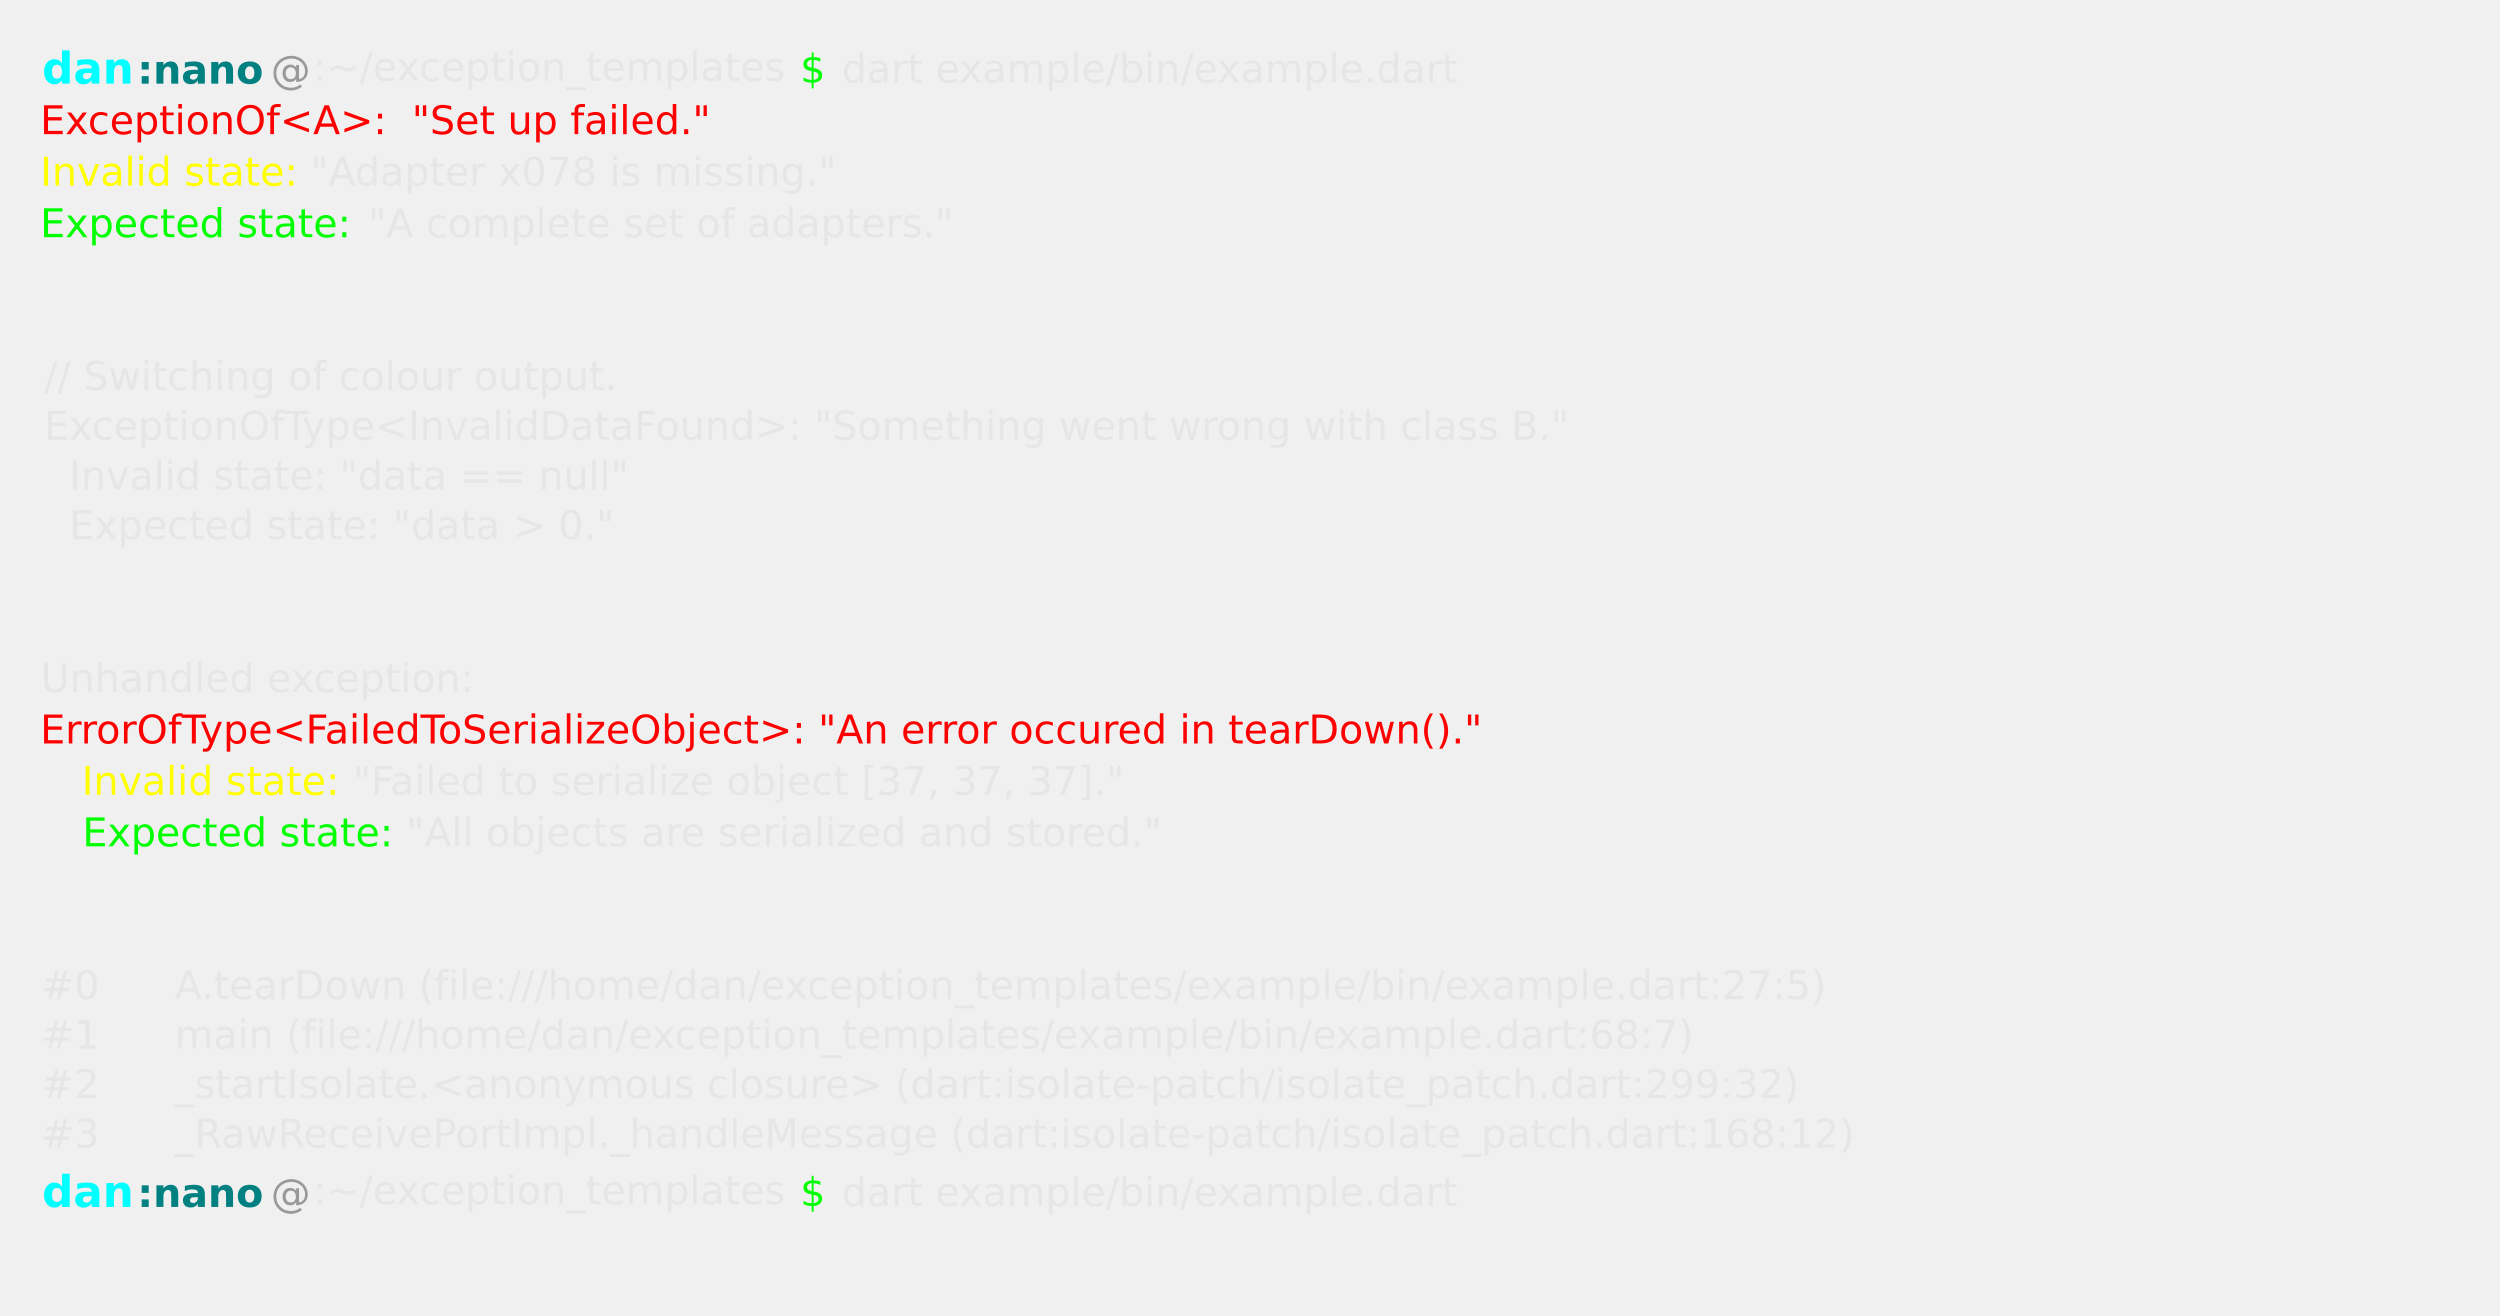
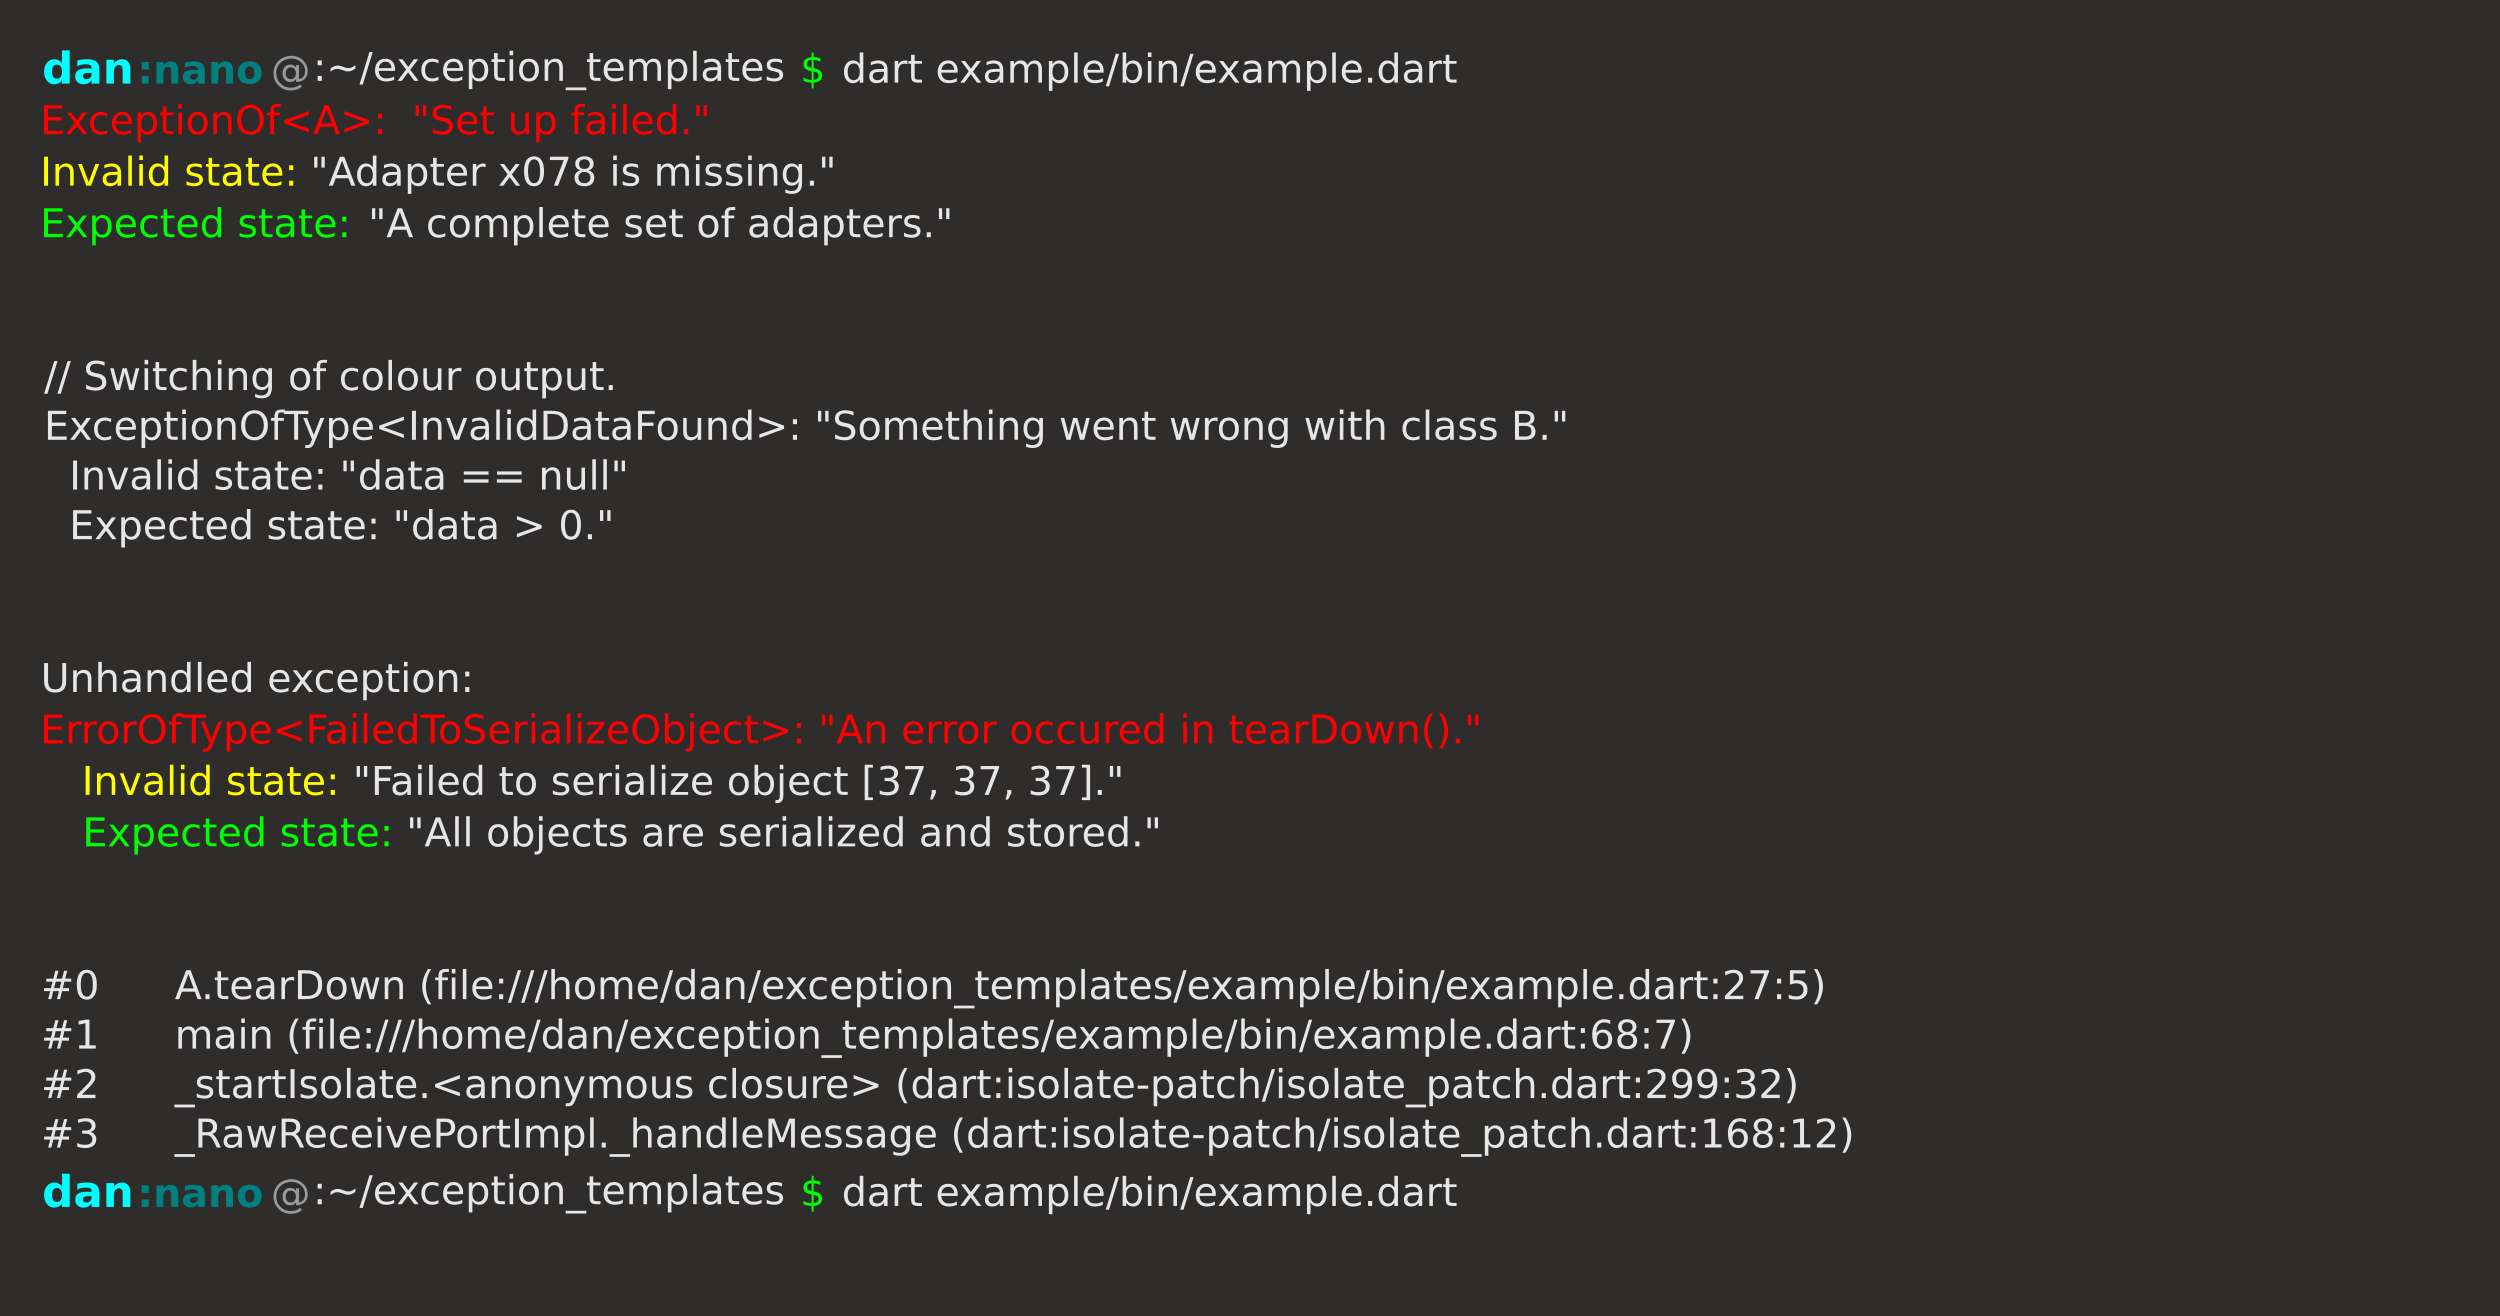
<svg xmlns="http://www.w3.org/2000/svg" width="285mm" height="150mm" viewBox="0 0 285 150" version="1.1" id="svg8">
  <defs id="defs2">
    <marker orient="auto" refY="0" refX="0" id="marker2854" style="overflow:visible">
      <path id="path2852" d="M 5.77,0 -2.88,5 V -5 Z" style="fill:#800080;fill-opacity:1;fill-rule:evenodd;stroke:#800080;stroke-width:1pt;stroke-opacity:1" transform="scale(0.4)" />
    </marker>
    <marker orient="auto" refY="0" refX="0" id="marker2850" style="overflow:visible">
      <path id="path2848" d="M 5.77,0 -2.88,5 V -5 Z" style="fill:#800080;fill-opacity:1;fill-rule:evenodd;stroke:#800080;stroke-width:1pt;stroke-opacity:1" transform="scale(0.4)" />
    </marker>
    <marker orient="auto" refY="0" refX="0" id="marker2846" style="overflow:visible">
      <path id="path2844" d="M 5.77,0 -2.88,5 V -5 Z" style="fill:#800080;fill-opacity:1;fill-rule:evenodd;stroke:#800080;stroke-width:1pt;stroke-opacity:1" transform="scale(0.4)" />
    </marker>
    <marker orient="auto" refY="0" refX="0" id="marker2834" style="overflow:visible">
      <path id="path2832" d="M 5.77,0 -2.88,5 V -5 Z" style="fill:#f59a11;fill-opacity:1;fill-rule:evenodd;stroke:#f59a11;stroke-width:1pt;stroke-opacity:1" transform="scale(0.4)" />
    </marker>
    <marker orient="auto" refY="0" refX="0" id="marker2828" style="overflow:visible">
      <path id="path2634" d="M 5.77,0 -2.88,5 V -5 Z" style="fill:#f59a11;fill-opacity:1;fill-rule:evenodd;stroke:#f59a11;stroke-width:1pt;stroke-opacity:1" transform="scale(0.4)" />
    </marker>
    <marker orient="auto" refY="0" refX="0" id="marker2825" style="overflow:visible">
      <path id="path2823" d="M 5.77,0 -2.88,5 V -5 Z" style="fill:#f59a11;fill-opacity:1;fill-rule:evenodd;stroke:#f59a11;stroke-width:1pt;stroke-opacity:1" transform="scale(-0.4)" />
    </marker>
    <marker orient="auto" refY="0" refX="0" id="marker2817" style="overflow:visible">
      <path id="path2815" d="M 5.77,0 -2.88,5 V -5 Z" style="fill:#f59a11;fill-opacity:1;fill-rule:evenodd;stroke:#f59a11;stroke-width:1pt;stroke-opacity:1" transform="scale(-0.4)" />
    </marker>
    <marker orient="auto" refY="0" refX="0" id="marker2801" style="overflow:visible">
      <path id="path2799" d="M 5.77,0 -2.88,5 V -5 Z" style="fill:#f59a11;fill-opacity:1;fill-rule:evenodd;stroke:#f59a11;stroke-width:1pt;stroke-opacity:1" transform="scale(-0.4)" />
    </marker>
    <marker orient="auto" refY="0" refX="0" id="marker2793" style="overflow:visible">
      <path id="path2791" d="M 5.77,0 -2.88,5 V -5 Z" style="fill:#f59a11;fill-opacity:1;fill-rule:evenodd;stroke:#f59a11;stroke-width:1pt;stroke-opacity:1" transform="scale(-0.4)" />
    </marker>
    <marker orient="auto" refY="0" refX="0" id="marker2781" style="overflow:visible">
      <path id="path2779" d="M 5.77,0 -2.88,5 V -5 Z" style="fill:#f59a11;fill-opacity:1;fill-rule:evenodd;stroke:#f59a11;stroke-width:1pt;stroke-opacity:1" transform="scale(-0.4)" />
    </marker>
    <marker orient="auto" refY="0" refX="0" id="marker2773" style="overflow:visible">
      <path id="path2771" d="M 5.77,0 -2.88,5 V -5 Z" style="fill:#f59a11;fill-opacity:1;fill-rule:evenodd;stroke:#f59a11;stroke-width:1pt;stroke-opacity:1" transform="scale(-0.4)" />
    </marker>
    <marker orient="auto" refY="0" refX="0" id="marker2765" style="overflow:visible">
      <path id="path2763" d="M 5.77,0 -2.88,5 V -5 Z" style="fill:#f59a11;fill-opacity:1;fill-rule:evenodd;stroke:#f59a11;stroke-width:1pt;stroke-opacity:1" transform="scale(-0.4)" />
    </marker>
    <marker orient="auto" refY="0" refX="0" id="marker2761" style="overflow:visible">
      <path id="path2759" d="M 5.77,0 -2.88,5 V -5 Z" style="fill:#f59a11;fill-opacity:1;fill-rule:evenodd;stroke:#f59a11;stroke-width:1pt;stroke-opacity:1" transform="scale(-0.8)" />
    </marker>
    <marker orient="auto" refY="0" refX="0" id="marker2755" style="overflow:visible">
      <path id="path2625" d="M 5.77,0 -2.88,5 V -5 Z" style="fill:#f59a11;fill-opacity:1;fill-rule:evenodd;stroke:#f59a11;stroke-width:1pt;stroke-opacity:1" transform="scale(-0.4)" />
    </marker>
    <marker orient="auto" refY="0" refX="0" id="marker2752" style="overflow:visible">
      <path id="path2622" d="M 5.77,0 -2.88,5 V -5 Z" style="fill:#000000;fill-opacity:1;fill-rule:evenodd;stroke:#f59a11;stroke-width:1pt;stroke-opacity:1" transform="scale(-0.8)" />
    </marker>
    <marker orient="auto" refY="0" refX="0" id="marker2483" style="overflow:visible">
      <path id="path2481" d="M 5.77,0 -2.88,5 V -5 Z" style="fill:#f59a11;fill-opacity:1;fill-rule:evenodd;stroke:#f59a11;stroke-width:1pt;stroke-opacity:1" transform="scale(-0.4)" />
    </marker>
    <marker orient="auto" refY="0" refX="0" id="marker2475" style="overflow:visible">
      <path id="path2473" d="M 5.77,0 -2.88,5 V -5 Z" style="fill:#f59a11;fill-opacity:1;fill-rule:evenodd;stroke:#f59a11;stroke-width:1pt;stroke-opacity:1" transform="scale(-0.4)" />
    </marker>
    <marker style="overflow:visible" id="marker2453" refX="0" refY="0" orient="auto">
      <path transform="scale(-0.4)" style="fill:#f59a11;fill-opacity:1;fill-rule:evenodd;stroke:#f59a11;stroke-width:1pt;stroke-opacity:1" d="M 5.77,0 -2.88,5 V -5 Z" id="path2451" />
    </marker>
    <marker orient="auto" refY="0" refX="0" id="marker12224" style="overflow:visible">
      <path id="path12222" d="M 5.77,0 -2.88,5 V -5 Z" style="fill:#f59a11;fill-opacity:1;fill-rule:evenodd;stroke:#f59a11;stroke-width:1pt;stroke-opacity:1" transform="scale(-0.4)" />
    </marker>
    <marker orient="auto" refY="0" refX="0" id="marker10408" style="overflow:visible">
      <path id="path10406" d="M 5.77,0 -2.88,5 V -5 Z" style="fill:#f59a11;fill-opacity:1;fill-rule:evenodd;stroke:#f59a11;stroke-width:1pt;stroke-opacity:1" transform="scale(-0.4)" />
    </marker>
    <marker orient="auto" refY="0" refX="0" id="marker9594" style="overflow:visible">
      <path id="path9592" d="M 5.77,0 -2.88,5 V -5 Z" style="fill:#f59a11;fill-opacity:1;fill-rule:evenodd;stroke:#f59a11;stroke-width:1pt;stroke-opacity:1" transform="scale(-0.4)" />
    </marker>
    <marker orient="auto" refY="0" refX="0" id="marker8846" style="overflow:visible">
      <path id="path8844" d="M 5.77,0 -2.88,5 V -5 Z" style="fill:#f59a11;fill-opacity:1;fill-rule:evenodd;stroke:#f59a11;stroke-width:1pt;stroke-opacity:1" transform="scale(-0.4)" />
    </marker>
    <marker orient="auto" refY="0" refX="0" id="marker7900" style="overflow:visible">
      <path id="path7898" d="M 5.77,0 -2.88,5 V -5 Z" style="fill:#f59a11;fill-opacity:1;fill-rule:evenodd;stroke:#f59a11;stroke-width:1pt;stroke-opacity:1" transform="scale(-0.4)" />
    </marker>
    <marker orient="auto" refY="0" refX="0" id="marker6672" style="overflow:visible">
      <path id="path6670" d="M 5.77,0 -2.88,5 V -5 Z" style="fill:#f59a11;fill-opacity:1;fill-rule:evenodd;stroke:#f59a11;stroke-width:1pt;stroke-opacity:1" transform="scale(-0.4)" />
    </marker>
    <marker orient="auto" refY="0" refX="0" id="marker4250" style="overflow:visible">
      <path id="path4248" d="M 5.77,0 -2.88,5 V -5 Z" style="fill:#f59a11;fill-opacity:1;fill-rule:evenodd;stroke:#f59a11;stroke-width:1pt;stroke-opacity:1" transform="scale(-0.4)" />
    </marker>
    <marker style="overflow:visible" id="marker3268" refX="0" refY="0" orient="auto">
      <path transform="scale(-0.4)" style="fill:#f59a11;fill-opacity:1;fill-rule:evenodd;stroke:#f59a11;stroke-width:1pt;stroke-opacity:1" d="M 5.77,0 -2.88,5 V -5 Z" id="path3266" />
    </marker>
    <marker style="overflow:visible" id="marker3012" refX="0" refY="0" orient="auto">
      <path transform="scale(-0.4)" style="fill:#f59a11;fill-opacity:1;fill-rule:evenodd;stroke:#f59a11;stroke-width:1pt;stroke-opacity:1" d="M 5.77,0 -2.88,5 V -5 Z" id="path3010" />
    </marker>
    <marker orient="auto" refY="0" refX="0" id="marker1634" style="overflow:visible">
      <path id="path1632" d="M 5.77,0 -2.88,5 V -5 Z" style="fill:#f59a11;fill-opacity:1;fill-rule:evenodd;stroke:#f59a11;stroke-width:1pt;stroke-opacity:1" transform="scale(-0.8)" />
    </marker>
    <marker orient="auto" refY="0" refX="0" id="marker1564" style="overflow:visible">
      <path id="path1562" style="fill:#f59a11;fill-opacity:1;fill-rule:evenodd;stroke:#f59a11;stroke-width:0.625;stroke-linejoin:round;stroke-opacity:1" d="M 8.719,4.034 -2.207,0.016 8.719,-4.002 c -1.745,2.372 -1.735,5.617 -6e-7,8.035 z" transform="matrix(1.1,0,0,1.1,1.1,0)" />
    </marker>
    <marker orient="auto" refY="0" refX="0" id="TriangleInL" style="overflow:visible">
      <path id="path1093" d="M 5.77,0 -2.88,5 V -5 Z" style="fill:#f59a11;fill-opacity:1;fill-rule:evenodd;stroke:#f59a11;stroke-width:1pt;stroke-opacity:1" transform="scale(-0.8)" />
    </marker>
    <marker orient="auto" refY="0" refX="0" id="EmptyTriangleOutL" style="overflow:visible">
      <path id="path1120" d="M 5.77,0 -2.88,5 V -5 Z" style="fill:#ffffff;fill-rule:evenodd;stroke:#f59a11;stroke-width:1pt;stroke-opacity:1" transform="matrix(0.8,0,0,0.8,-4.8,0)" />
    </marker>
    <marker orient="auto" refY="0" refX="0" id="Arrow1Mend" style="overflow:visible">
      <path id="path969" d="M 0,0 5,-5 -12.5,0 5,5 Z" style="fill:#f59a11;fill-opacity:1;fill-rule:evenodd;stroke:#f59a11;stroke-width:1pt;stroke-opacity:1" transform="matrix(-0.4,0,0,-0.4,-4,0)" />
    </marker>
    <marker orient="auto" refY="0" refX="0" id="Arrow1Send" style="overflow:visible">
      <path id="path975" d="M 0,0 5,-5 -12.5,0 5,5 Z" style="fill:#f59a11;fill-opacity:1;fill-rule:evenodd;stroke:#f59a11;stroke-width:1pt;stroke-opacity:1" transform="matrix(-0.2,0,0,-0.2,-1.2,0)" />
    </marker>
    <marker orient="auto" refY="0" refX="0" id="TriangleOutM" style="overflow:visible">
      <path id="path1105" d="M 5.77,0 -2.88,5 V -5 Z" style="fill:#f59a11;fill-opacity:1;fill-rule:evenodd;stroke:#f59a11;stroke-width:1pt;stroke-opacity:1" transform="scale(0.4)" />
    </marker>
    <marker orient="auto" refY="0" refX="0" id="TriangleInM" style="overflow:visible">
      <path id="path1096" d="M 5.77,0 -2.88,5 V -5 Z" style="fill:#f59a11;fill-opacity:1;fill-rule:evenodd;stroke:#f59a11;stroke-width:1pt;stroke-opacity:1" transform="scale(-0.4)" />
    </marker>
    <marker orient="auto" refY="0" refX="0" id="Arrow2Lstart" style="overflow:visible">
      <path id="path978" style="fill:#f59a11;fill-opacity:1;fill-rule:evenodd;stroke:#f59a11;stroke-width:0.625;stroke-linejoin:round;stroke-opacity:1" d="M 8.719,4.034 -2.207,0.016 8.719,-4.002 c -1.745,2.372 -1.735,5.617 -6e-7,8.035 z" transform="matrix(1.1,0,0,1.1,1.1,0)" />
    </marker>
    <marker orient="auto" refY="0" refX="0" id="Arrow1Lstart" style="overflow:visible">
      <path id="path960" d="M 0,0 5,-5 -12.5,0 5,5 Z" style="fill:#f59a11;fill-opacity:1;fill-rule:evenodd;stroke:#f59a11;stroke-width:1pt;stroke-opacity:1" transform="matrix(0.8,0,0,0.8,10,0)" />
    </marker>
  </defs>
  <g id="layer1" transform="translate(-19.96834,-102.7856)">
    <text xml:space="preserve" style="font-style:normal;font-variant:normal;font-weight:bold;font-stretch:normal;font-size:3.881px;line-height:1.25;font-family:'DejaVu Sans';-inkscape-font-specification:'DejaVu Sans Bold';letter-spacing:-5.292px;word-spacing:0px;writing-mode:tb-rl;fill:#000000;fill-opacity:1;stroke:none;stroke-width:0.265" x="52.151" y="265.621" id="text934">
      <tspan id="tspan932" x="265.621" y="49.726" style="writing-mode:tb-rl;stroke-width:0.265" />
    </text>
    <text xml:space="preserve" style="font-style:normal;font-variant:normal;font-weight:bold;font-stretch:normal;font-size:3.881px;line-height:1.25;font-family:'DejaVu Sans';-inkscape-font-specification:'DejaVu Sans Bold';letter-spacing:-5.292px;word-spacing:0px;fill:#000000;fill-opacity:1;stroke:none;stroke-width:0.265" x="56.436" y="267.246" id="text938">
      <tspan id="tspan936" x="56.436" y="270.68" style="stroke-width:0.265" />
    </text>
    <text xml:space="preserve" style="font-style:normal;font-variant:normal;font-weight:bold;font-stretch:normal;font-size:3.881px;line-height:1.25;font-family:'DejaVu Sans';-inkscape-font-specification:'DejaVu Sans Bold';letter-spacing:-5.292px;word-spacing:0px;fill:#000000;fill-opacity:1;stroke:none;stroke-width:0.265" x="68.552" y="265.522" id="text946">
      <tspan id="tspan944" x="68.552" y="268.956" style="stroke-width:0.265" />
    </text>
    <flowRoot xml:space="preserve" id="flowRoot948" style="font-style:normal;font-variant:normal;font-weight:bold;font-stretch:normal;font-size:14.667px;line-height:1.25;font-family:'DejaVu Sans';-inkscape-font-specification:'DejaVu Sans Bold';letter-spacing:-20px;word-spacing:0px;fill:#000000;fill-opacity:1;stroke:none" transform="matrix(0.2645833,0,0,0.2645833,26.24471,211.8462)">
      <flowRegion id="flowRegion950">
        <rect id="rect952" width="63.104" height="31.831" x="88.42" y="200.079" />
      </flowRegion>
      <flowPara id="flowPara954" />
    </flowRoot>
    <flowRoot xml:space="preserve" id="flowRoot956" style="font-style:normal;font-variant:normal;font-weight:bold;font-stretch:normal;font-size:14.667px;line-height:1.25;font-family:'DejaVu Sans';-inkscape-font-specification:'DejaVu Sans Bold';letter-spacing:-20px;word-spacing:0px;fill:#000000;fill-opacity:1;stroke:none" transform="matrix(0.2645833,0,0,0.2645833,26.24471,211.8462)">
      <flowRegion id="flowRegion958">
        <rect id="rect960" width="56.03" height="30.342" x="76.878" y="197.659" />
      </flowRegion>
      <flowPara id="flowPara962" />
    </flowRoot>
    <text xml:space="preserve" style="font-style:normal;font-variant:normal;font-weight:bold;font-stretch:normal;font-size:3.881px;line-height:1.25;font-family:'DejaVu Sans';-inkscape-font-specification:'DejaVu Sans Bold';letter-spacing:-5.292px;word-spacing:0px;direction:ltr;fill:#000000;fill-opacity:1;stroke:none;stroke-width:0.265" x="69.783" y="268.724" id="text966">
      <tspan id="tspan964" x="69.783" y="272.157" style="direction:ltr;stroke-width:0.265" />
    </text>
    <flowRoot xml:space="preserve" id="flowRoot972" style="font-style:normal;font-variant:normal;font-weight:bold;font-stretch:normal;font-size:14.667px;line-height:1.25;font-family:'DejaVu Sans';-inkscape-font-specification:'DejaVu Sans Bold';letter-spacing:100px;word-spacing:0px;direction:rtl;fill:#000000;fill-opacity:1;stroke:none" transform="matrix(0.2645833,0,0,0.2645833,26.24471,211.8462)">
      <flowRegion id="flowRegion974" style="letter-spacing:100px">
        <rect id="rect976" width="234.545" height="42.255" x="148.917" y="188.166" style="letter-spacing:100px" />
      </flowRegion>
      <flowPara id="flowPara978" />
    </flowRoot>
    <flowRoot xml:space="preserve" id="flowRoot1254" style="font-style:normal;font-variant:normal;font-weight:bold;font-stretch:normal;font-size:14.667px;line-height:1.25;font-family:'DejaVu Sans';-inkscape-font-specification:'DejaVu Sans Bold';letter-spacing:0px;word-spacing:0px;direction:rtl;fill:#000000;fill-opacity:1;stroke:none">
      <flowRegion id="flowRegion1256">
        <rect id="rect1258" width="130.303" height="31.645" x="149.662" y="-572.6" />
      </flowRegion>
      <flowPara id="flowPara1260" />
    </flowRoot>
    <flowRoot xml:space="preserve" id="flowRoot1481" style="font-style:normal;font-variant:normal;font-weight:bold;font-stretch:normal;font-size:14.667px;line-height:1.25;font-family:'DejaVu Sans';-inkscape-font-specification:'DejaVu Sans Bold';letter-spacing:0px;word-spacing:0px;direction:rtl;fill:#000000;fill-opacity:1;stroke:none" transform="matrix(0.2645833,0,0,0.2645833,26.24471,156.411)">
      <flowRegion id="flowRegion1483">
        <rect id="rect1485" width="384.346" height="173.746" x="396.982" y="64.684" />
      </flowRegion>
      <flowPara id="flowPara1487" />
    </flowRoot>
    <text xml:space="preserve" style="font-style:normal;font-variant:normal;font-weight:normal;font-stretch:normal;font-size:3.881px;line-height:1.25;font-family:'DejaVu Sans';-inkscape-font-specification:'DejaVu Sans';letter-spacing:0px;word-spacing:0px;direction:rtl;fill:#000000;fill-opacity:1;stroke:none;stroke-width:0.265" x="74.01" y="117.574" id="text1491">
      <tspan id="tspan1489" x="74.01" y="121.007" style="font-style:normal;font-variant:normal;font-weight:normal;font-stretch:normal;font-family:'DejaVu Sans';-inkscape-font-specification:'DejaVu Sans';stroke-width:0.265" />
      <tspan x="74.01" y="125.858" style="font-style:normal;font-variant:normal;font-weight:normal;font-stretch:normal;font-family:'DejaVu Sans';-inkscape-font-specification:'DejaVu Sans';stroke-width:0.265" id="tspan1493" />
    </text>
    <text xml:space="preserve" style="font-style:normal;font-variant:normal;font-weight:bold;font-stretch:normal;font-size:3.881px;line-height:1.25;font-family:'DejaVu Sans';-inkscape-font-specification:'DejaVu Sans Bold';letter-spacing:0px;word-spacing:0px;direction:ltr;fill:#02be3d;fill-opacity:1;stroke:none;stroke-width:0.265" x="129.833" y="219.637" id="text1517">
      <tspan id="tspan1515" x="129.833" y="223.071" style="font-style:normal;font-variant:normal;font-weight:bold;font-stretch:normal;font-family:'DejaVu Sans';-inkscape-font-specification:'DejaVu Sans Bold';direction:ltr;fill:#02be3d;fill-opacity:1;stroke-width:0.265" />
    </text>
    <text id="text1063" y="194.313" x="50.925" style="font-style:normal;font-variant:normal;font-weight:bold;font-stretch:normal;font-size:3.881px;line-height:1.25;font-family:'DejaVu Sans';-inkscape-font-specification:'DejaVu Sans Bold';text-align:center;writing-mode:tb-rl;direction:ltr;text-anchor:middle;opacity:1;fill:#00ff00;fill-opacity:0;stroke:#800080;stroke-width:0.7;stroke-linejoin:round;stroke-miterlimit:4;stroke-dasharray:none;stroke-dashoffset:0;stroke-opacity:1;paint-order:markers fill stroke" xml:space="preserve">
      <tspan style="stroke-width:0.7" y="48.499" x="194.313" id="tspan1061" />
    </text>
+     <rect style="opacity:1;fill:#2f2c2c;fill-opacity:1;stroke:#000000;stroke-width:0.7;stroke-linejoin:round;stroke-miterlimit:4;stroke-dasharray:none;stroke-dashoffset:0;stroke-opacity:0;paint-order:markers fill stroke" id="rect1734" width="286.941" height="151.342" x="19.307" y="101.973" />
    <g id="g1497" transform="translate(-43.01821,21.38637)">
      <text id="text1402" y="125.57" x="68.175" style="font-style:normal;font-variant:normal;font-weight:normal;font-stretch:normal;font-size:4.523px;line-height:1.25;font-family:'DejaVu Sans';-inkscape-font-specification:'DejaVu Sans';letter-spacing:0px;word-spacing:0px;direction:ltr;fill:#e6e6e6;fill-opacity:1;stroke:none;stroke-width:0.265" xml:space="preserve" transform="scale(0.9976308,1.002375)">
        <tspan style="font-style:normal;font-variant:normal;font-weight:normal;font-stretch:normal;font-family:'DejaVu Sans';-inkscape-font-specification:'DejaVu Sans';direction:ltr;fill:#e6e6e6;fill-opacity:1;stroke:none;stroke-width:0.265" y="125.57" x="68.175" id="tspan1400">// Switching of colour output.</tspan>
        <tspan style="font-style:normal;font-variant:normal;font-weight:normal;font-stretch:normal;font-family:'DejaVu Sans';-inkscape-font-specification:'DejaVu Sans';direction:ltr;fill:#e6e6e6;fill-opacity:1;stroke:none;stroke-width:0.265" y="131.223" x="68.175" id="tspan1071">ExceptionOfType&lt;InvalidDataFound&gt;: "Something went wrong with class B."</tspan>
        <tspan style="font-style:normal;font-variant:normal;font-weight:normal;font-stretch:normal;font-family:'DejaVu Sans';-inkscape-font-specification:'DejaVu Sans';direction:ltr;fill:#e6e6e6;fill-opacity:1;stroke:none;stroke-width:0.265" y="136.877" x="68.175" id="tspan1073">  Invalid state: "data == null"</tspan>
        <tspan style="font-style:normal;font-variant:normal;font-weight:normal;font-stretch:normal;font-family:'DejaVu Sans';-inkscape-font-specification:'DejaVu Sans';direction:ltr;fill:#e6e6e6;fill-opacity:1;stroke:none;stroke-width:0.265" y="142.53" x="68.175" id="tspan1075">  Expected state: "data &gt; 0."</tspan>
        <tspan style="font-style:normal;font-variant:normal;font-weight:normal;font-stretch:normal;font-family:'DejaVu Sans';-inkscape-font-specification:'DejaVu Sans';direction:ltr;fill:#e6e6e6;fill-opacity:1;stroke:none;stroke-width:0.265" y="148.183" x="68.175" id="tspan1059" />
        <tspan id="tspan2323" style="font-style:normal;font-variant:normal;font-weight:normal;font-stretch:normal;font-family:'DejaVu Sans';-inkscape-font-specification:'DejaVu Sans';direction:ltr;fill:#e6e6e6;fill-opacity:1;stroke:none;stroke-width:0.265" y="153.836" x="68.175" />
      </text>
      <g id="g1424">
        <text transform="scale(0.9998187,1.000181)" id="text1265" y="96.675" x="67.583" style="font-style:normal;font-variant:normal;font-weight:normal;font-stretch:normal;font-size:4.511px;line-height:1.25;font-family:'DejaVu Sans';-inkscape-font-specification:'DejaVu Sans';letter-spacing:0px;word-spacing:0px;direction:ltr;fill:#ff0000;fill-opacity:1;stroke:none;stroke-width:0.265" xml:space="preserve">
          <tspan style="font-style:normal;font-variant:normal;font-weight:normal;font-stretch:normal;font-family:'DejaVu Sans';-inkscape-font-specification:'DejaVu Sans';direction:ltr;fill:#ff0000;fill-opacity:1;stroke:none;stroke-width:0.265" y="96.675" x="67.583" id="tspan1263">ExceptionOf&lt;A&gt;:  "Set up failed."</tspan>
        </text>
        <g id="g1210" transform="translate(29.02778,4.0462589e-6)">
          <text xml:space="preserve" style="font-style:normal;font-variant:normal;font-weight:normal;font-stretch:normal;font-size:4.511px;line-height:1.25;font-family:'DejaVu Sans';-inkscape-font-specification:'DejaVu Sans';letter-spacing:0px;word-spacing:0px;direction:ltr;fill:#e6e6e6;fill-opacity:1;stroke:none;stroke-width:0.265" x="129.946" y="90.804" id="text1273" transform="scale(0.9998187,1.000181)">
            <tspan id="tspan1271" x="129.946" y="90.804" style="font-style:normal;font-variant:normal;font-weight:normal;font-stretch:normal;font-family:'DejaVu Sans';-inkscape-font-specification:'DejaVu Sans';direction:ltr;fill:#e6e6e6;fill-opacity:1;stroke:none;stroke-width:0.265">dart example/bin/example.dart</tspan>
          </text>
          <text id="text1285" y="90.804" x="123.769" style="font-style:normal;font-variant:normal;font-weight:normal;font-stretch:normal;font-size:4.511px;line-height:1.25;font-family:'DejaVu Sans';-inkscape-font-specification:'DejaVu Sans';letter-spacing:0px;word-spacing:0px;direction:ltr;fill:#e6e6e6;fill-opacity:1;stroke:none;stroke-width:0.265" xml:space="preserve" transform="scale(0.9998187,1.000181)">
            <tspan style="font-style:normal;font-variant:normal;font-weight:normal;font-stretch:normal;font-family:'DejaVu Sans';-inkscape-font-specification:'DejaVu Sans';direction:ltr;fill:#00ff00;fill-opacity:1;stroke:none;stroke-width:0.265" y="90.804" x="123.769" id="tspan1283"> $</tspan>
          </text>
          <g transform="translate(0.5275945,112.5553)" id="g1148">
            <text transform="scale(0.9998187,1.000181)" id="text1253" y="-21.931" x="67.691" style="font-style:normal;font-variant:normal;font-weight:normal;font-stretch:normal;font-size:4.511px;line-height:1.25;font-family:'DejaVu Sans';-inkscape-font-specification:'DejaVu Sans';letter-spacing:0px;word-spacing:0px;direction:ltr;fill:#e6e6e6;fill-opacity:1;stroke:none;stroke-width:0.265" xml:space="preserve">
              <tspan id="tspan1053" style="font-style:normal;font-variant:normal;font-weight:normal;font-stretch:normal;font-family:'DejaVu Sans';-inkscape-font-specification:'DejaVu Sans';direction:ltr;fill:#e6e6e6;fill-opacity:1;stroke:none;stroke-width:0.265" y="-21.931" x="67.691"> :~/exception_templates</tspan>
            </text>
            <g id="g1137">
              <text id="text1249" y="-21.62" x="38.242" style="font-style:normal;font-variant:normal;font-weight:bold;font-stretch:normal;font-size:4.963px;line-height:1.25;font-family:'DejaVu Sans';-inkscape-font-specification:'DejaVu Sans Bold';letter-spacing:0px;word-spacing:0px;direction:ltr;fill:#00ffff;fill-opacity:1;stroke:none;stroke-width:0.265" xml:space="preserve" transform="scale(0.9998187,1.000181)">
                <tspan style="direction:ltr;fill:#00ffff;fill-opacity:1;stroke:none;stroke-width:0.265" y="-21.62" x="38.242" id="tspan1247">dan</tspan>
              </text>
              <text xml:space="preserve" style="font-style:normal;font-variant:normal;font-weight:bold;font-stretch:normal;font-size:4.511px;line-height:1.25;font-family:'DejaVu Sans';-inkscape-font-specification:'DejaVu Sans Bold';letter-spacing:0px;word-spacing:0px;direction:ltr;fill:#008080;fill-opacity:1;stroke:none;stroke-width:0.265;" x="49.093" y="-21.62" id="text1261" transform="scale(0.9998187,1.000181)">
                <tspan id="tspan1259" x="49.093" y="-21.62" style="font-style:normal;font-variant:normal;font-weight:bold;font-stretch:normal;font-family:'DejaVu Sans';-inkscape-font-specification:'DejaVu Sans Bold';direction:ltr;fill:#008080;fill-opacity:1;stroke:none;stroke-width:0.265;">:nano </tspan>
              </text>
              <text id="text1553" y="-21.62" x="62.895" style="font-style:normal;font-variant:normal;font-weight:normal;font-stretch:normal;font-size:4.511px;line-height:1.25;font-family:'DejaVu Sans';-inkscape-font-specification:'DejaVu Sans';letter-spacing:0px;word-spacing:0px;direction:ltr;fill:#999999;fill-opacity:1;stroke:none;stroke-width:0.265" xml:space="preserve" transform="scale(0.9998187,1.000181)">
                <tspan style="direction:ltr;fill:#999999;stroke-width:0.265" y="-21.62" x="62.895" id="tspan1551"> @ </tspan>
              </text>
            </g>
          </g>
        </g>
        <g id="g1194" transform="translate(22.81125,0.3047373)">
          <text id="text1269" y="102.242" x="44.768" style="font-style:normal;font-variant:normal;font-weight:normal;font-stretch:normal;font-size:4.511px;line-height:1.25;font-family:'DejaVu Sans';-inkscape-font-specification:'DejaVu Sans';letter-spacing:0px;word-spacing:0px;direction:ltr;fill:#ffff00;fill-opacity:1;stroke:none;stroke-width:0.265" xml:space="preserve" transform="scale(0.9998187,1.000181)">
            <tspan style="font-style:normal;font-variant:normal;font-weight:normal;font-stretch:normal;font-family:'DejaVu Sans';-inkscape-font-specification:'DejaVu Sans';direction:ltr;fill:#ffff00;fill-opacity:1;stroke:none;stroke-width:0.265" y="102.242" x="44.768" id="tspan1267">Invalid state: </tspan>
          </text>
          <text xml:space="preserve" style="font-style:normal;font-variant:normal;font-weight:normal;font-stretch:normal;font-size:4.511px;line-height:1.25;font-family:'DejaVu Sans';-inkscape-font-specification:'DejaVu Sans';letter-spacing:0px;word-spacing:0px;direction:ltr;fill:#e6e6e6;fill-opacity:1;stroke:none;stroke-width:0.265" x="75.566" y="102.242" id="text1305-3" transform="scale(0.9998187,1.000181)">
            <tspan id="tspan1303-6" x="75.566" y="102.242" style="font-style:normal;font-variant:normal;font-weight:normal;font-stretch:normal;font-family:'DejaVu Sans';-inkscape-font-specification:'DejaVu Sans';direction:ltr;fill:#e6e6e6;fill-opacity:1;stroke:none;stroke-width:0.265">"Adapter x078 is missing."</tspan>
          </text>
        </g>
        <g id="g1220" transform="translate(23.23326,-0.2645769)">
          <text id="text1309" y="108.683" x="44.346" style="font-style:normal;font-variant:normal;font-weight:normal;font-stretch:normal;font-size:4.511px;line-height:1.25;font-family:'DejaVu Sans';-inkscape-font-specification:'DejaVu Sans';letter-spacing:0px;word-spacing:0px;direction:ltr;fill:#00ff00;fill-opacity:1;stroke:none;stroke-width:0.265" xml:space="preserve" transform="scale(0.9998187,1.000181)">
            <tspan style="font-style:normal;font-variant:normal;font-weight:normal;font-stretch:normal;font-family:'DejaVu Sans';-inkscape-font-specification:'DejaVu Sans';direction:ltr;fill:#00ff00;fill-opacity:1;stroke:none;stroke-width:0.265" y="108.683" x="44.346" id="tspan1307">Expected state: </tspan>
          </text>
          <text transform="scale(0.9998187,1.000181)" id="text1214" y="108.683" x="81.734" style="font-style:normal;font-variant:normal;font-weight:normal;font-stretch:normal;font-size:4.511px;line-height:1.25;font-family:'DejaVu Sans';-inkscape-font-specification:'DejaVu Sans';letter-spacing:0px;word-spacing:0px;direction:ltr;fill:#e6e6e6;fill-opacity:1;stroke:none;stroke-width:0.265" xml:space="preserve">
            <tspan style="font-style:normal;font-variant:normal;font-weight:normal;font-stretch:normal;font-family:'DejaVu Sans';-inkscape-font-specification:'DejaVu Sans';direction:ltr;fill:#e6e6e6;fill-opacity:1;stroke:none;stroke-width:0.265" y="108.683" x="81.734" id="tspan1212">"A complete set of adapters."</tspan>
          </text>
        </g>
      </g>
      <g transform="translate(26.25116,-0.2165972)" id="g1316">
        <text xml:space="preserve" style="font-style:normal;font-variant:normal;font-weight:normal;font-stretch:normal;font-size:4.511px;line-height:1.25;font-family:'DejaVu Sans';-inkscape-font-specification:'DejaVu Sans';letter-spacing:0px;word-spacing:0px;direction:ltr;fill:#e6e6e6;fill-opacity:1;stroke:none;stroke-width:0.265" x="41.378" y="160.475" id="text1266" transform="scale(0.9998187,1.000181)">
          <tspan id="tspan1264" x="41.378" y="160.475" style="font-style:normal;font-variant:normal;font-weight:normal;font-stretch:normal;font-family:'DejaVu Sans';-inkscape-font-specification:'DejaVu Sans';direction:ltr;fill:#e6e6e6;fill-opacity:1;stroke:none;stroke-width:0.265">Unhandled exception:</tspan>
        </text>
        <text xml:space="preserve" style="font-style:normal;font-variant:normal;font-weight:normal;font-stretch:normal;font-size:4.511px;line-height:1.25;font-family:'DejaVu Sans';-inkscape-font-specification:'DejaVu Sans';letter-spacing:0px;word-spacing:0px;direction:ltr;fill:#ff0000;fill-opacity:1;stroke:none;stroke-width:0.265" x="41.33" y="166.339" id="text1270" transform="scale(0.9998187,1.000181)">
          <tspan id="tspan1268" x="41.33" y="166.339" style="font-style:normal;font-variant:normal;font-weight:normal;font-stretch:normal;font-family:'DejaVu Sans';-inkscape-font-specification:'DejaVu Sans';direction:ltr;fill:#ff0000;fill-opacity:1;stroke:none;stroke-width:0.265">ErrorOfType&lt;FailedToSerializeObject&gt;: "An error occured in tearDown()."</tspan>
        </text>
        <g id="g1294">
          <text xml:space="preserve" style="font-style:normal;font-variant:normal;font-weight:normal;font-stretch:normal;font-size:4.511px;line-height:1.25;font-family:'DejaVu Sans';-inkscape-font-specification:'DejaVu Sans';letter-spacing:0px;word-spacing:0px;direction:ltr;fill:#e6e6e6;fill-opacity:1;stroke:none;stroke-width:0.265" x="83.057" y="178.066" id="text1305" transform="scale(0.9998187,1.000181)">
            <tspan id="tspan1303" x="83.057" y="178.066" style="font-style:normal;font-variant:normal;font-weight:normal;font-stretch:normal;font-family:'DejaVu Sans';-inkscape-font-specification:'DejaVu Sans';direction:ltr;fill:#e6e6e6;fill-opacity:1;stroke:none;stroke-width:0.265">"All objects are serialized and stored."</tspan>
          </text>
          <text transform="scale(0.9998187,1.000181)" id="text1274" y="178.066" x="46.141" style="font-style:normal;font-variant:normal;font-weight:normal;font-stretch:normal;font-size:4.511px;line-height:1.25;font-family:'DejaVu Sans';-inkscape-font-specification:'DejaVu Sans';letter-spacing:0px;word-spacing:0px;direction:ltr;fill:#00ff00;fill-opacity:1;stroke:none;stroke-width:0.265" xml:space="preserve">
            <tspan style="font-style:normal;font-variant:normal;font-weight:normal;font-stretch:normal;font-family:'DejaVu Sans';-inkscape-font-specification:'DejaVu Sans';direction:ltr;fill:#00ff00;fill-opacity:1;stroke:none;stroke-width:0.265" y="178.066" x="46.141" id="tspan1272">Expected state:</tspan>
          </text>
        </g>
        <g id="g1300" transform="translate(0,0.1836456)">
          <text id="text1269-3" y="172.019" x="46.071" style="font-style:normal;font-variant:normal;font-weight:normal;font-stretch:normal;font-size:4.511px;line-height:1.25;font-family:'DejaVu Sans';-inkscape-font-specification:'DejaVu Sans';letter-spacing:0px;word-spacing:0px;direction:ltr;fill:#ffff00;fill-opacity:1;stroke:none;stroke-width:0.265" xml:space="preserve" transform="scale(0.9998187,1.000181)">
            <tspan style="font-style:normal;font-variant:normal;font-weight:normal;font-stretch:normal;font-family:'DejaVu Sans';-inkscape-font-specification:'DejaVu Sans';direction:ltr;fill:#ffff00;fill-opacity:1;stroke:none;stroke-width:0.265" y="172.019" x="46.071" id="tspan1267-5">Invalid state: </tspan>
          </text>
          <text transform="scale(0.9998187,1.000181)" id="text1278" y="172.019" x="76.971" style="font-style:normal;font-variant:normal;font-weight:normal;font-stretch:normal;font-size:4.511px;line-height:1.25;font-family:'DejaVu Sans';-inkscape-font-specification:'DejaVu Sans';letter-spacing:0px;word-spacing:0px;direction:ltr;fill:#e6e6e6;fill-opacity:1;stroke:none;stroke-width:0.265" xml:space="preserve">
            <tspan style="font-style:normal;font-variant:normal;font-weight:normal;font-stretch:normal;font-family:'DejaVu Sans';-inkscape-font-specification:'DejaVu Sans';direction:ltr;fill:#e6e6e6;fill-opacity:1;stroke:none;stroke-width:0.265" y="172.019" x="76.971" id="tspan1276">"Failed to serialize object [37, 37, 37]."</tspan>
          </text>
        </g>
      </g>
      <g id="g1395">
        <text transform="scale(0.9998187,1.000181)" id="text1282" y="195.261" x="67.678" style="font-style:normal;font-variant:normal;font-weight:normal;font-stretch:normal;font-size:4.511px;line-height:1.25;font-family:'DejaVu Sans';-inkscape-font-specification:'DejaVu Sans';letter-spacing:0px;word-spacing:0px;direction:ltr;fill:#e6e6e6;fill-opacity:1;stroke:none;stroke-width:0.265" xml:space="preserve">
          <tspan style="font-style:normal;font-variant:normal;font-weight:normal;font-stretch:normal;font-family:'DejaVu Sans';-inkscape-font-specification:'DejaVu Sans';direction:ltr;fill:#e6e6e6;fill-opacity:1;stroke:none;stroke-width:0.265" y="195.261" x="67.678" id="tspan1280">#0      A.tearDown (file:///home/dan/exception_templates/example/bin/example.dart:27:5)</tspan>
          <tspan style="font-style:normal;font-variant:normal;font-weight:normal;font-stretch:normal;font-family:'DejaVu Sans';-inkscape-font-specification:'DejaVu Sans';direction:ltr;fill:#e6e6e6;fill-opacity:1;stroke:none;stroke-width:0.265" y="200.901" x="67.678" id="tspan1284">#1      main (file:///home/dan/exception_templates/example/bin/example.dart:68:7)</tspan>
          <tspan style="font-style:normal;font-variant:normal;font-weight:normal;font-stretch:normal;font-family:'DejaVu Sans';-inkscape-font-specification:'DejaVu Sans';direction:ltr;fill:#e6e6e6;fill-opacity:1;stroke:none;stroke-width:0.265" y="206.54" x="67.678" id="tspan1286">#2      _startIsolate.&lt;anonymous closure&gt; (dart:isolate-patch/isolate_patch.dart:299:32)</tspan>
          <tspan style="font-style:normal;font-variant:normal;font-weight:normal;font-stretch:normal;font-family:'DejaVu Sans';-inkscape-font-specification:'DejaVu Sans';direction:ltr;fill:#e6e6e6;fill-opacity:1;stroke:none;stroke-width:0.265" y="212.179" x="67.678" id="tspan1288">#3      _RawReceivePortImpl._handleMessage (dart:isolate-patch/isolate_patch.dart:168:12)</tspan>
        </text>
        <g transform="translate(29.02778,128.0583)" id="g1373">
          <text transform="scale(0.9998187,1.000181)" id="text1347" y="90.804" x="129.946" style="font-style:normal;font-variant:normal;font-weight:normal;font-stretch:normal;font-size:4.511px;line-height:1.25;font-family:'DejaVu Sans';-inkscape-font-specification:'DejaVu Sans';letter-spacing:0px;word-spacing:0px;direction:ltr;fill:#e6e6e6;fill-opacity:1;stroke:none;stroke-width:0.265" xml:space="preserve">
            <tspan style="font-style:normal;font-variant:normal;font-weight:normal;font-stretch:normal;font-family:'DejaVu Sans';-inkscape-font-specification:'DejaVu Sans';direction:ltr;fill:#e6e6e6;fill-opacity:1;stroke:none;stroke-width:0.265" y="90.804" x="129.946" id="tspan1345">dart example/bin/example.dart</tspan>
          </text>
          <text transform="scale(0.9998187,1.000181)" xml:space="preserve" style="font-style:normal;font-variant:normal;font-weight:normal;font-stretch:normal;font-size:4.511px;line-height:1.25;font-family:'DejaVu Sans';-inkscape-font-specification:'DejaVu Sans';letter-spacing:0px;word-spacing:0px;direction:ltr;fill:#e6e6e6;fill-opacity:1;stroke:none;stroke-width:0.265" x="123.769" y="90.804" id="text1351">
            <tspan id="tspan1349" x="123.769" y="90.804" style="font-style:normal;font-variant:normal;font-weight:normal;font-stretch:normal;font-family:'DejaVu Sans';-inkscape-font-specification:'DejaVu Sans';direction:ltr;fill:#00ff00;fill-opacity:1;stroke:none;stroke-width:0.265"> $</tspan>
          </text>
          <g id="g1371" transform="translate(0.5275945,112.5553)">
            <text xml:space="preserve" style="font-style:normal;font-variant:normal;font-weight:normal;font-stretch:normal;font-size:4.511px;line-height:1.25;font-family:'DejaVu Sans';-inkscape-font-specification:'DejaVu Sans';letter-spacing:0px;word-spacing:0px;direction:ltr;fill:#e6e6e6;fill-opacity:1;stroke:none;stroke-width:0.265" x="67.691" y="-21.931" id="text1355" transform="scale(0.9998187,1.000181)">
              <tspan x="67.691" y="-21.931" style="font-style:normal;font-variant:normal;font-weight:normal;font-stretch:normal;font-family:'DejaVu Sans';-inkscape-font-specification:'DejaVu Sans';direction:ltr;fill:#e6e6e6;fill-opacity:1;stroke:none;stroke-width:0.265" id="tspan1353"> :~/exception_templates</tspan>
            </text>
            <g id="g1369">
              <text transform="scale(0.9998187,1.000181)" xml:space="preserve" style="font-style:normal;font-variant:normal;font-weight:bold;font-stretch:normal;font-size:4.963px;line-height:1.25;font-family:'DejaVu Sans';-inkscape-font-specification:'DejaVu Sans Bold';letter-spacing:0px;word-spacing:0px;direction:ltr;fill:#00ffff;fill-opacity:1;stroke:none;stroke-width:0.265" x="38.242" y="-21.62" id="text1359">
                <tspan id="tspan1357" x="38.242" y="-21.62" style="direction:ltr;fill:#00ffff;fill-opacity:1;stroke:none;stroke-width:0.265">dan</tspan>
              </text>
              <text transform="scale(0.9998187,1.000181)" id="text1363" y="-21.62" x="49.093" style="font-style:normal;font-variant:normal;font-weight:bold;font-stretch:normal;font-size:4.511px;line-height:1.25;font-family:'DejaVu Sans';-inkscape-font-specification:'DejaVu Sans Bold';letter-spacing:0px;word-spacing:0px;direction:ltr;fill:#008080;fill-opacity:1;stroke:none;stroke-width:0.265;" xml:space="preserve">
                <tspan style="font-style:normal;font-variant:normal;font-weight:bold;font-stretch:normal;font-family:'DejaVu Sans';-inkscape-font-specification:'DejaVu Sans Bold';direction:ltr;fill:#008080;fill-opacity:1;stroke:none;stroke-width:0.265;" y="-21.62" x="49.093" id="tspan1361">:nano </tspan>
              </text>
              <text transform="scale(0.9998187,1.000181)" xml:space="preserve" style="font-style:normal;font-variant:normal;font-weight:normal;font-stretch:normal;font-size:4.511px;line-height:1.25;font-family:'DejaVu Sans';-inkscape-font-specification:'DejaVu Sans';letter-spacing:0px;word-spacing:0px;direction:ltr;fill:#999999;fill-opacity:1;stroke:none;stroke-width:0.265" x="62.895" y="-21.62" id="text1367">
                <tspan id="tspan1365" x="62.895" y="-21.62" style="direction:ltr;fill:#999999;stroke-width:0.265"> @ </tspan>
              </text>
            </g>
          </g>
        </g>
      </g>
    </g>
  </g>
</svg>
